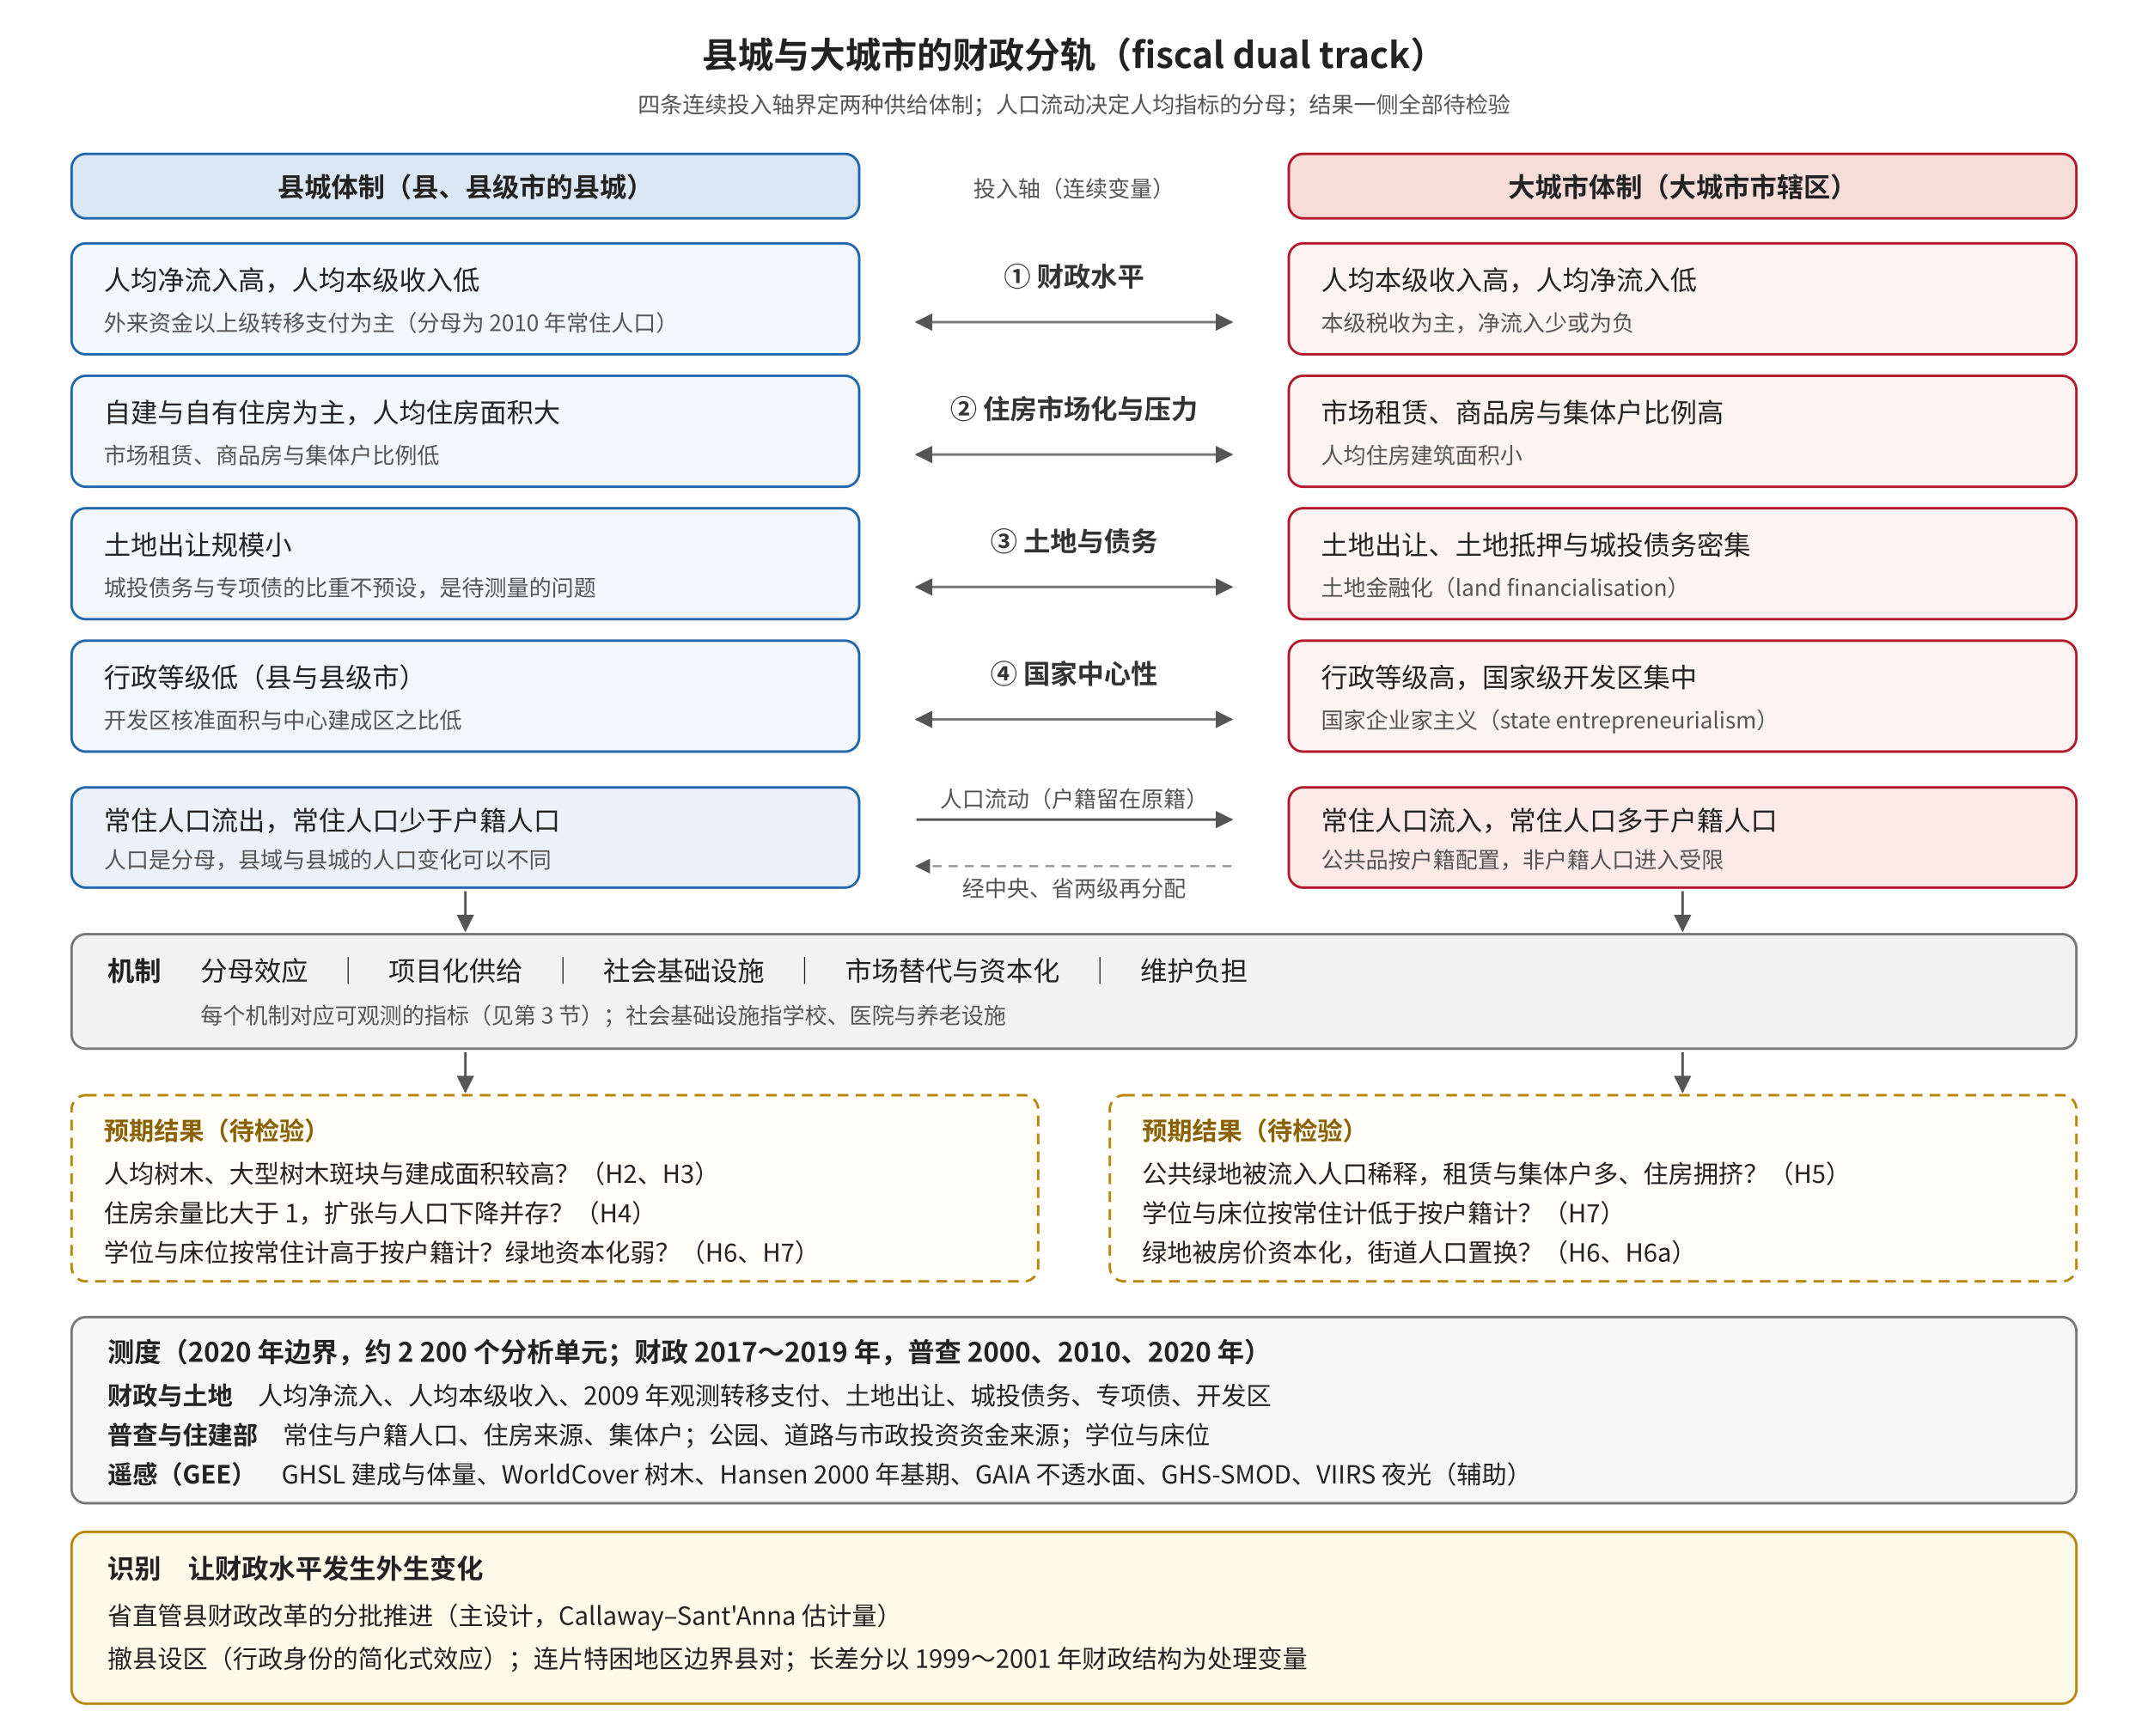
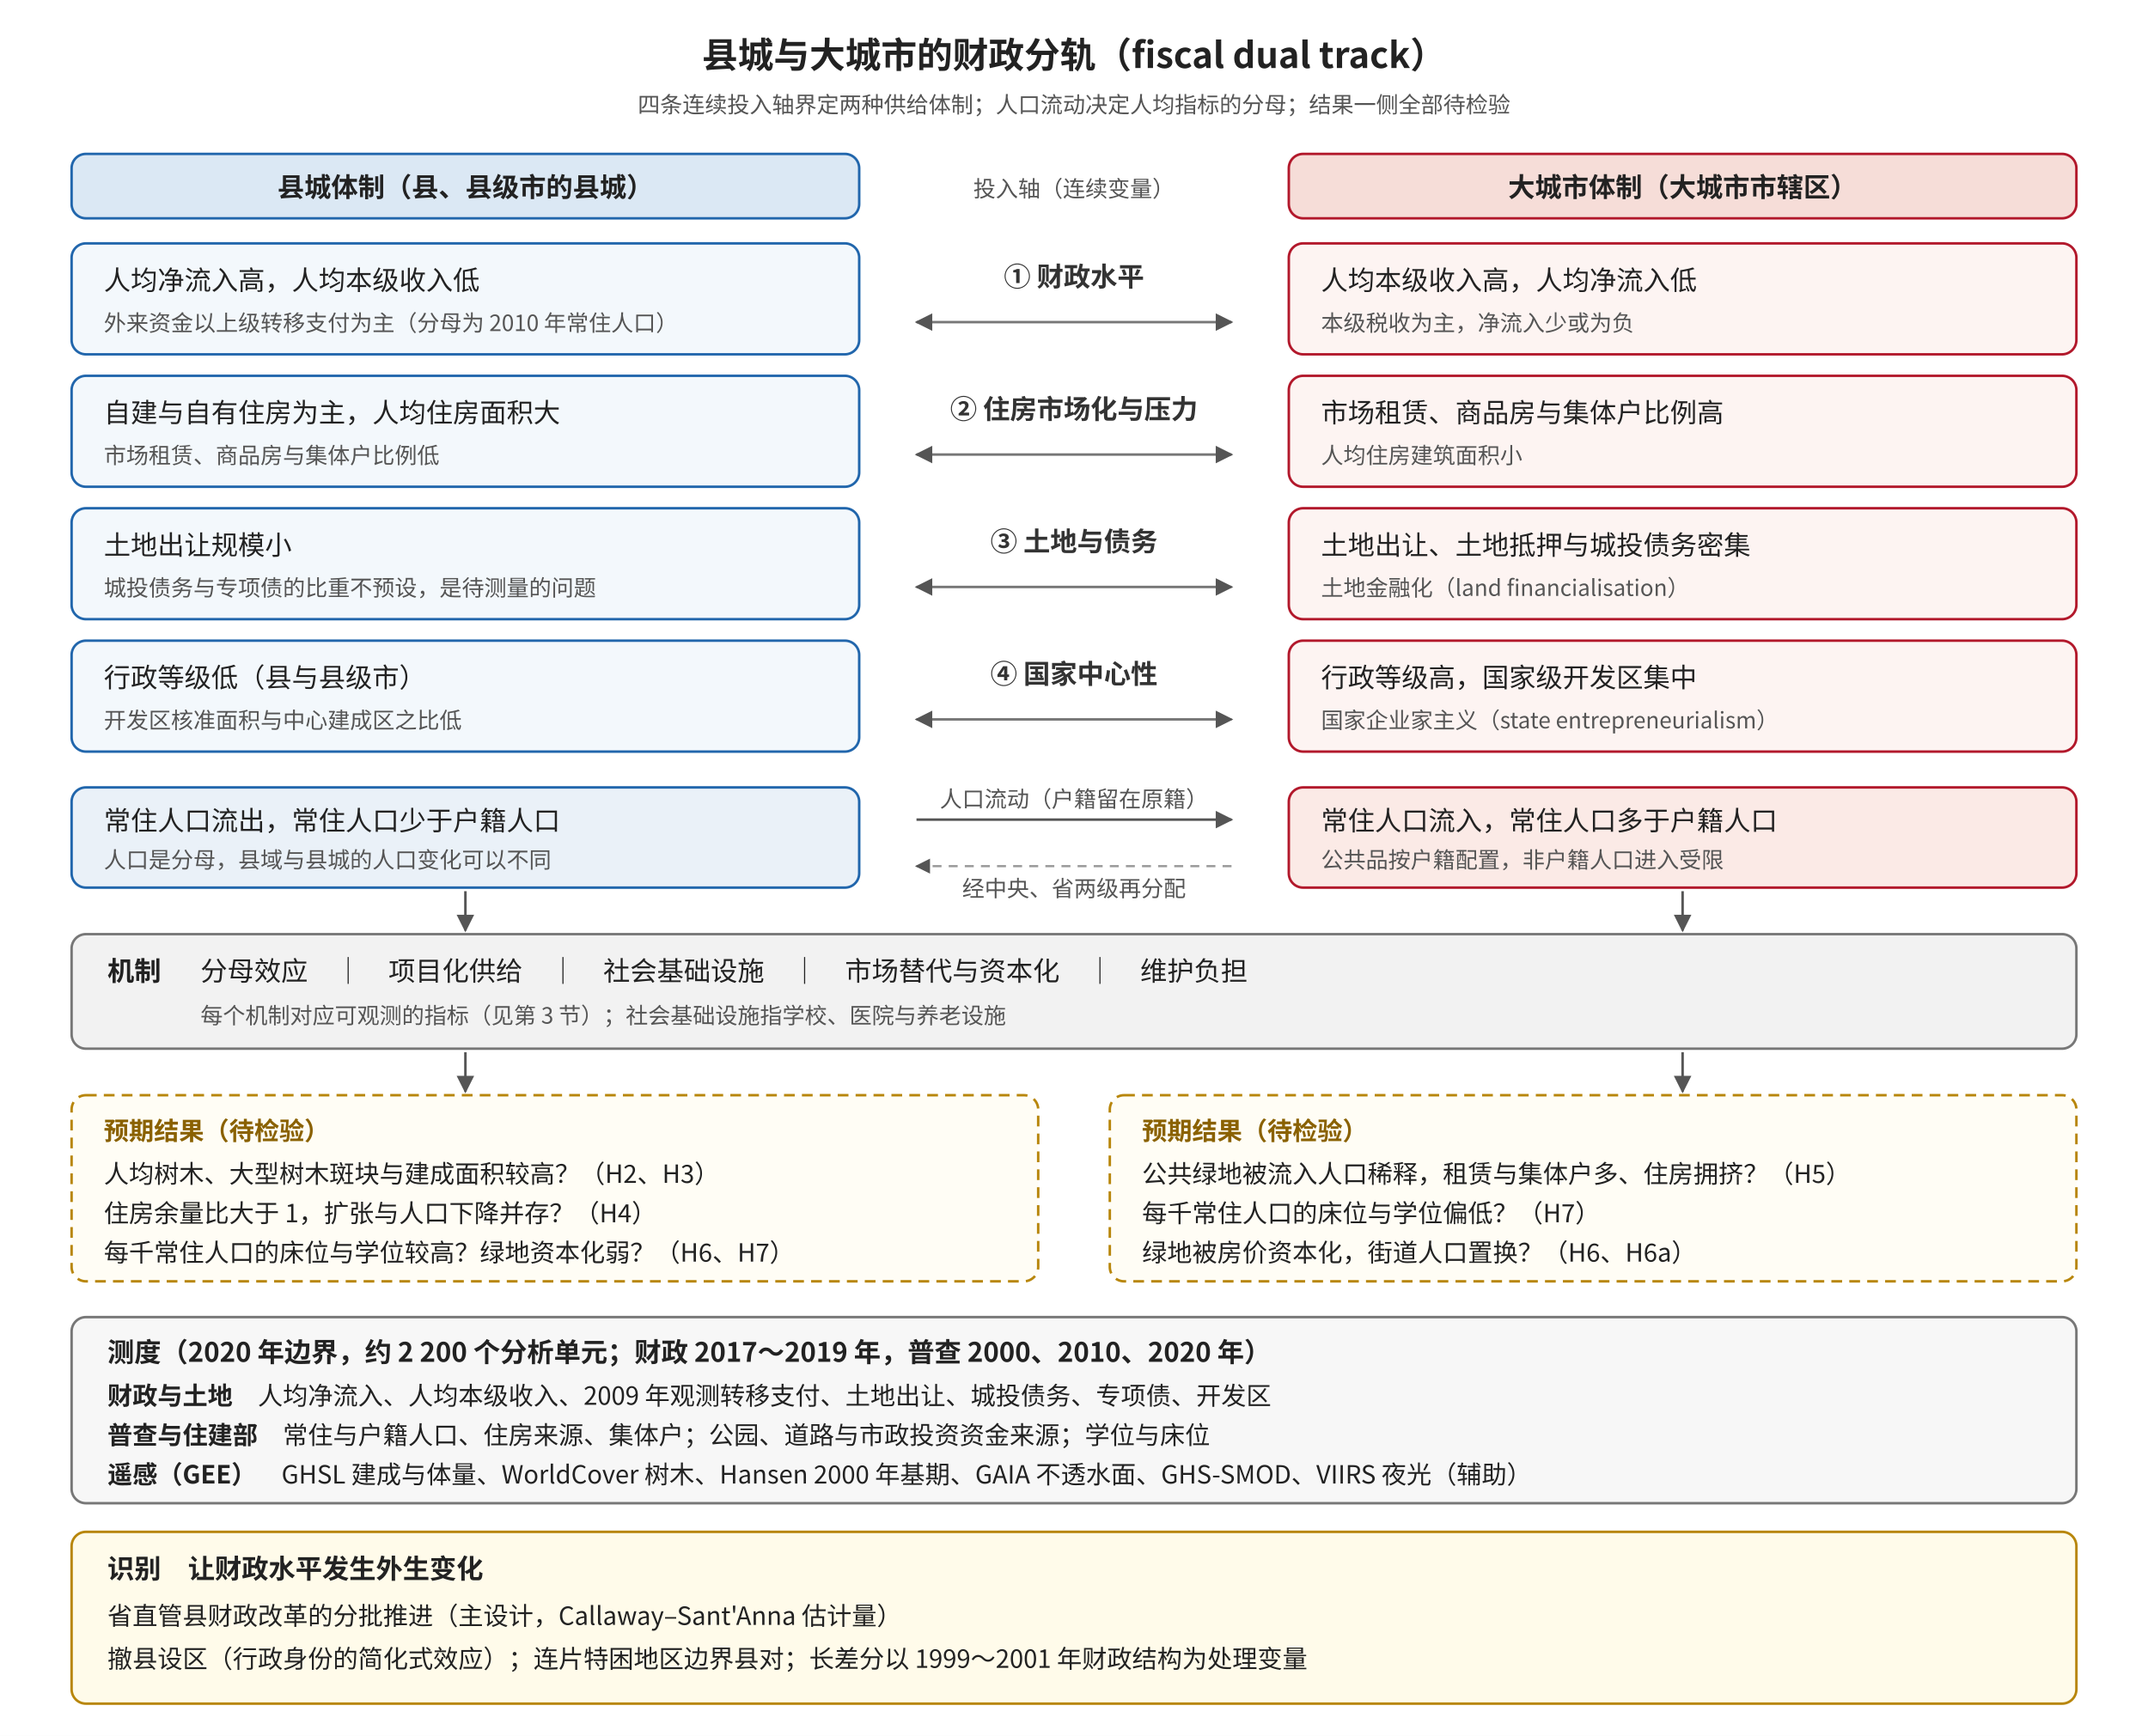
<svg xmlns="http://www.w3.org/2000/svg" viewBox="0 0 1200 970" width="1200" height="970" font-family="PingFang SC, Heiti SC, Noto Sans CJK SC, WenQuanYi Zen Hei, sans-serif">
  <defs>
    <marker id="ar" viewBox="0 0 10 10" refX="9" refY="5" markerWidth="7" markerHeight="7" orient="auto-start-reverse">
      <path d="M0,0 L10,5 L0,10 z" fill="#555" />
    </marker>
    <style>
      .h { font-size: 20px; font-weight: 700; fill: #222; }
      .t { font-size: 15px; fill: #222; }
      .m { font-size: 14px; fill: #222; }
      .s { font-size: 12.5px; fill: #555; }
      .ax { font-size: 15px; font-weight: 700; fill: #333; }
      .tag { font-size: 14px; font-weight: 700; fill: #8a6100; }
      .box { stroke-width: 1.4; rx: 8; }
      .ln { stroke: #555; stroke-width: 1.4; fill: none; marker-end: url(#ar); }
      .both { stroke: #777; stroke-width: 1.4; fill: none; marker-start: url(#ar); marker-end: url(#ar); }
      .dash { stroke: #999; stroke-width: 1.2; fill: none; stroke-dasharray: 5 4; marker-end: url(#ar); }
      .todo { stroke: #b8860b; stroke-width: 1.4; stroke-dasharray: 6 4; rx: 8; }
    </style>
  </defs>
  <rect x="0" y="0" width="1200" height="970" fill="#ffffff" />
  <text x="600" y="38" text-anchor="middle" class="h">县城与大城市的财政分轨（fiscal dual track）</text>
  <text x="600" y="63" text-anchor="middle" class="s">四条连续投入轴界定两种供给体制；人口流动决定人均指标的分母；结果一侧全部待检验</text>
  <rect x="40" y="86" width="440" height="36" fill="#dbe8f4" stroke="#2166ac" class="box" />
  <text x="260" y="110" text-anchor="middle" class="t" font-weight="700">县城体制（县、县级市的县城）</text>
  <text x="600" y="110" text-anchor="middle" class="s">投入轴（连续变量）</text>
  <rect x="720" y="86" width="440" height="36" fill="#f6ddd8" stroke="#b2182b" class="box" />
  <text x="940" y="110" text-anchor="middle" class="t" font-weight="700">大城市体制（大城市市辖区）</text>
  <rect x="40" y="136" width="440" height="62" fill="#f3f8fc" stroke="#2166ac" class="box" />
  <text x="58" y="162" class="t">人均净流入高，人均本级收入低</text>
  <text x="58" y="185" class="s">外来资金以上级转移支付为主（分母为 2010 年常住人口）</text>
  <text x="600" y="160" text-anchor="middle" class="ax">① 财政水平</text>
  <path d="M512,180 L688,180" class="both" />
  <rect x="720" y="136" width="440" height="62" fill="#fdf4f2" stroke="#b2182b" class="box" />
  <text x="738" y="162" class="t">人均本级收入高，人均净流入低</text>
  <text x="738" y="185" class="s">本级税收为主，净流入少或为负</text>
  <rect x="40" y="210" width="440" height="62" fill="#f3f8fc" stroke="#2166ac" class="box" />
  <text x="58" y="236" class="t">自建与自有住房为主，人均住房面积大</text>
  <text x="58" y="259" class="s">市场租赁、商品房与集体户比例低</text>
  <text x="600" y="234" text-anchor="middle" class="ax">② 住房市场化与压力</text>
  <path d="M512,254 L688,254" class="both" />
  <rect x="720" y="210" width="440" height="62" fill="#fdf4f2" stroke="#b2182b" class="box" />
  <text x="738" y="236" class="t">市场租赁、商品房与集体户比例高</text>
  <text x="738" y="259" class="s">人均住房建筑面积小</text>
  <rect x="40" y="284" width="440" height="62" fill="#f3f8fc" stroke="#2166ac" class="box" />
  <text x="58" y="310" class="t">土地出让规模小</text>
  <text x="58" y="333" class="s">城投债务与专项债的比重不预设，是待测量的问题</text>
  <text x="600" y="308" text-anchor="middle" class="ax">③ 土地与债务</text>
  <path d="M512,328 L688,328" class="both" />
  <rect x="720" y="284" width="440" height="62" fill="#fdf4f2" stroke="#b2182b" class="box" />
  <text x="738" y="310" class="t">土地出让、土地抵押与城投债务密集</text>
  <text x="738" y="333" class="s">土地金融化（land financialisation）</text>
  <rect x="40" y="358" width="440" height="62" fill="#f3f8fc" stroke="#2166ac" class="box" />
  <text x="58" y="384" class="t">行政等级低（县与县级市）</text>
  <text x="58" y="407" class="s">开发区核准面积与中心建成区之比低</text>
  <text x="600" y="382" text-anchor="middle" class="ax">④ 国家中心性</text>
  <path d="M512,402 L688,402" class="both" />
  <rect x="720" y="358" width="440" height="62" fill="#fdf4f2" stroke="#b2182b" class="box" />
  <text x="738" y="384" class="t">行政等级高，国家级开发区集中</text>
  <text x="738" y="407" class="s">国家企业家主义（state entrepreneurialism）</text>
  <rect x="40" y="440" width="440" height="56" fill="#eaf1f8" stroke="#2166ac" class="box" />
  <text x="58" y="464" class="t">常住人口流出，常住人口少于户籍人口</text>
  <text x="58" y="485" class="s">人口是分母，县域与县城的人口变化可以不同</text>
  <path d="M512,458 L688,458" class="ln" />
  <text x="600" y="451" text-anchor="middle" class="s">人口流动（户籍留在原籍）</text>
  <path d="M688,484 L512,484" class="dash" />
  <text x="600" y="501" text-anchor="middle" class="s">经中央、省两级再分配</text>
  <rect x="720" y="440" width="440" height="56" fill="#fbeae6" stroke="#b2182b" class="box" />
  <text x="738" y="464" class="t">常住人口流入，常住人口多于户籍人口</text>
  <text x="738" y="485" class="s">公共品按户籍配置，非户籍人口进入受限</text>
  <path d="M260,498 L260,520" class="ln" />
  <path d="M940,498 L940,520" class="ln" />
  <rect x="40" y="522" width="1120" height="64" fill="#f2f2f2" stroke="#777" class="box" />
  <text x="60" y="548" class="t" font-weight="700">机制</text>
  <text x="112" y="548" class="t">分母效应　｜　项目化供给　｜　社会基础设施　｜　市场替代与资本化　｜　维护负担</text>
  <text x="112" y="572" class="s">每个机制对应可观测的指标（见第 3 节）；社会基础设施指学校、医院与养老设施</text>
  <path d="M260,588 L260,610" class="ln" />
  <path d="M940,588 L940,610" class="ln" />
  <rect x="40" y="612" width="540" height="104" fill="#fffdf5" class="todo" />
  <text x="58" y="637" class="tag">预期结果（待检验）</text>
  <text x="58" y="661" class="m">人均树木、大型树木斑块与建成面积较高？（H2、H3）</text>
  <text x="58" y="683" class="m">住房余量比大于 1，扩张与人口下降并存？（H4）</text>
-   <text x="58" y="705" class="m">学位与床位按常住计高于按户籍计？绿地资本化弱？（H6、H7）</text>
+   <text x="58" y="705" class="m">每千常住人口的床位与学位较高？绿地资本化弱？（H6、H7）</text>
  <rect x="620" y="612" width="540" height="104" fill="#fffdf5" class="todo" />
  <text x="638" y="637" class="tag">预期结果（待检验）</text>
  <text x="638" y="661" class="m">公共绿地被流入人口稀释，租赁与集体户多、住房拥挤？（H5）</text>
-   <text x="638" y="683" class="m">学位与床位按常住计低于按户籍计？（H7）</text>
+   <text x="638" y="683" class="m">每千常住人口的床位与学位偏低？（H7）</text>
  <text x="638" y="705" class="m">绿地被房价资本化，街道人口置换？（H6、H6a）</text>
  <rect x="40" y="736" width="1120" height="104" fill="#f7f7f7" stroke="#777" class="box" />
  <text x="60" y="761" class="t" font-weight="700">测度（2020 年边界，约 2 200 个分析单元；财政 2017～2019 年，普查 2000、2010、2020 年）</text>
  <text x="60" y="785" class="m">
    <tspan font-weight="700">财政与土地</tspan>　人均净流入、人均本级收入、2009 年观测转移支付、土地出让、城投债务、专项债、开发区</text>
  <text x="60" y="807" class="m">
    <tspan font-weight="700">普查与住建部</tspan>　常住与户籍人口、住房来源、集体户；公园、道路与市政投资资金来源；学位与床位</text>
  <text x="60" y="829" class="m">
    <tspan font-weight="700">遥感（GEE）</tspan>　GHSL 建成与体量、WorldCover 树木、Hansen 2000 年基期、GAIA 不透水面、GHS-SMOD、VIIRS 夜光（辅助）</text>
  <rect x="40" y="856" width="1120" height="96" fill="#fffbea" stroke="#b8860b" class="box" />
  <text x="60" y="882" class="t" font-weight="700">识别　让财政水平发生外生变化</text>
  <text x="60" y="908" class="m">省直管县财政改革的分批推进（主设计，Callaway–Sant'Anna 估计量）</text>
  <text x="60" y="932" class="m">撤县设区（行政身份的简化式效应）；连片特困地区边界县对；长差分以 1999～2001 年财政结构为处理变量</text>
</svg>
